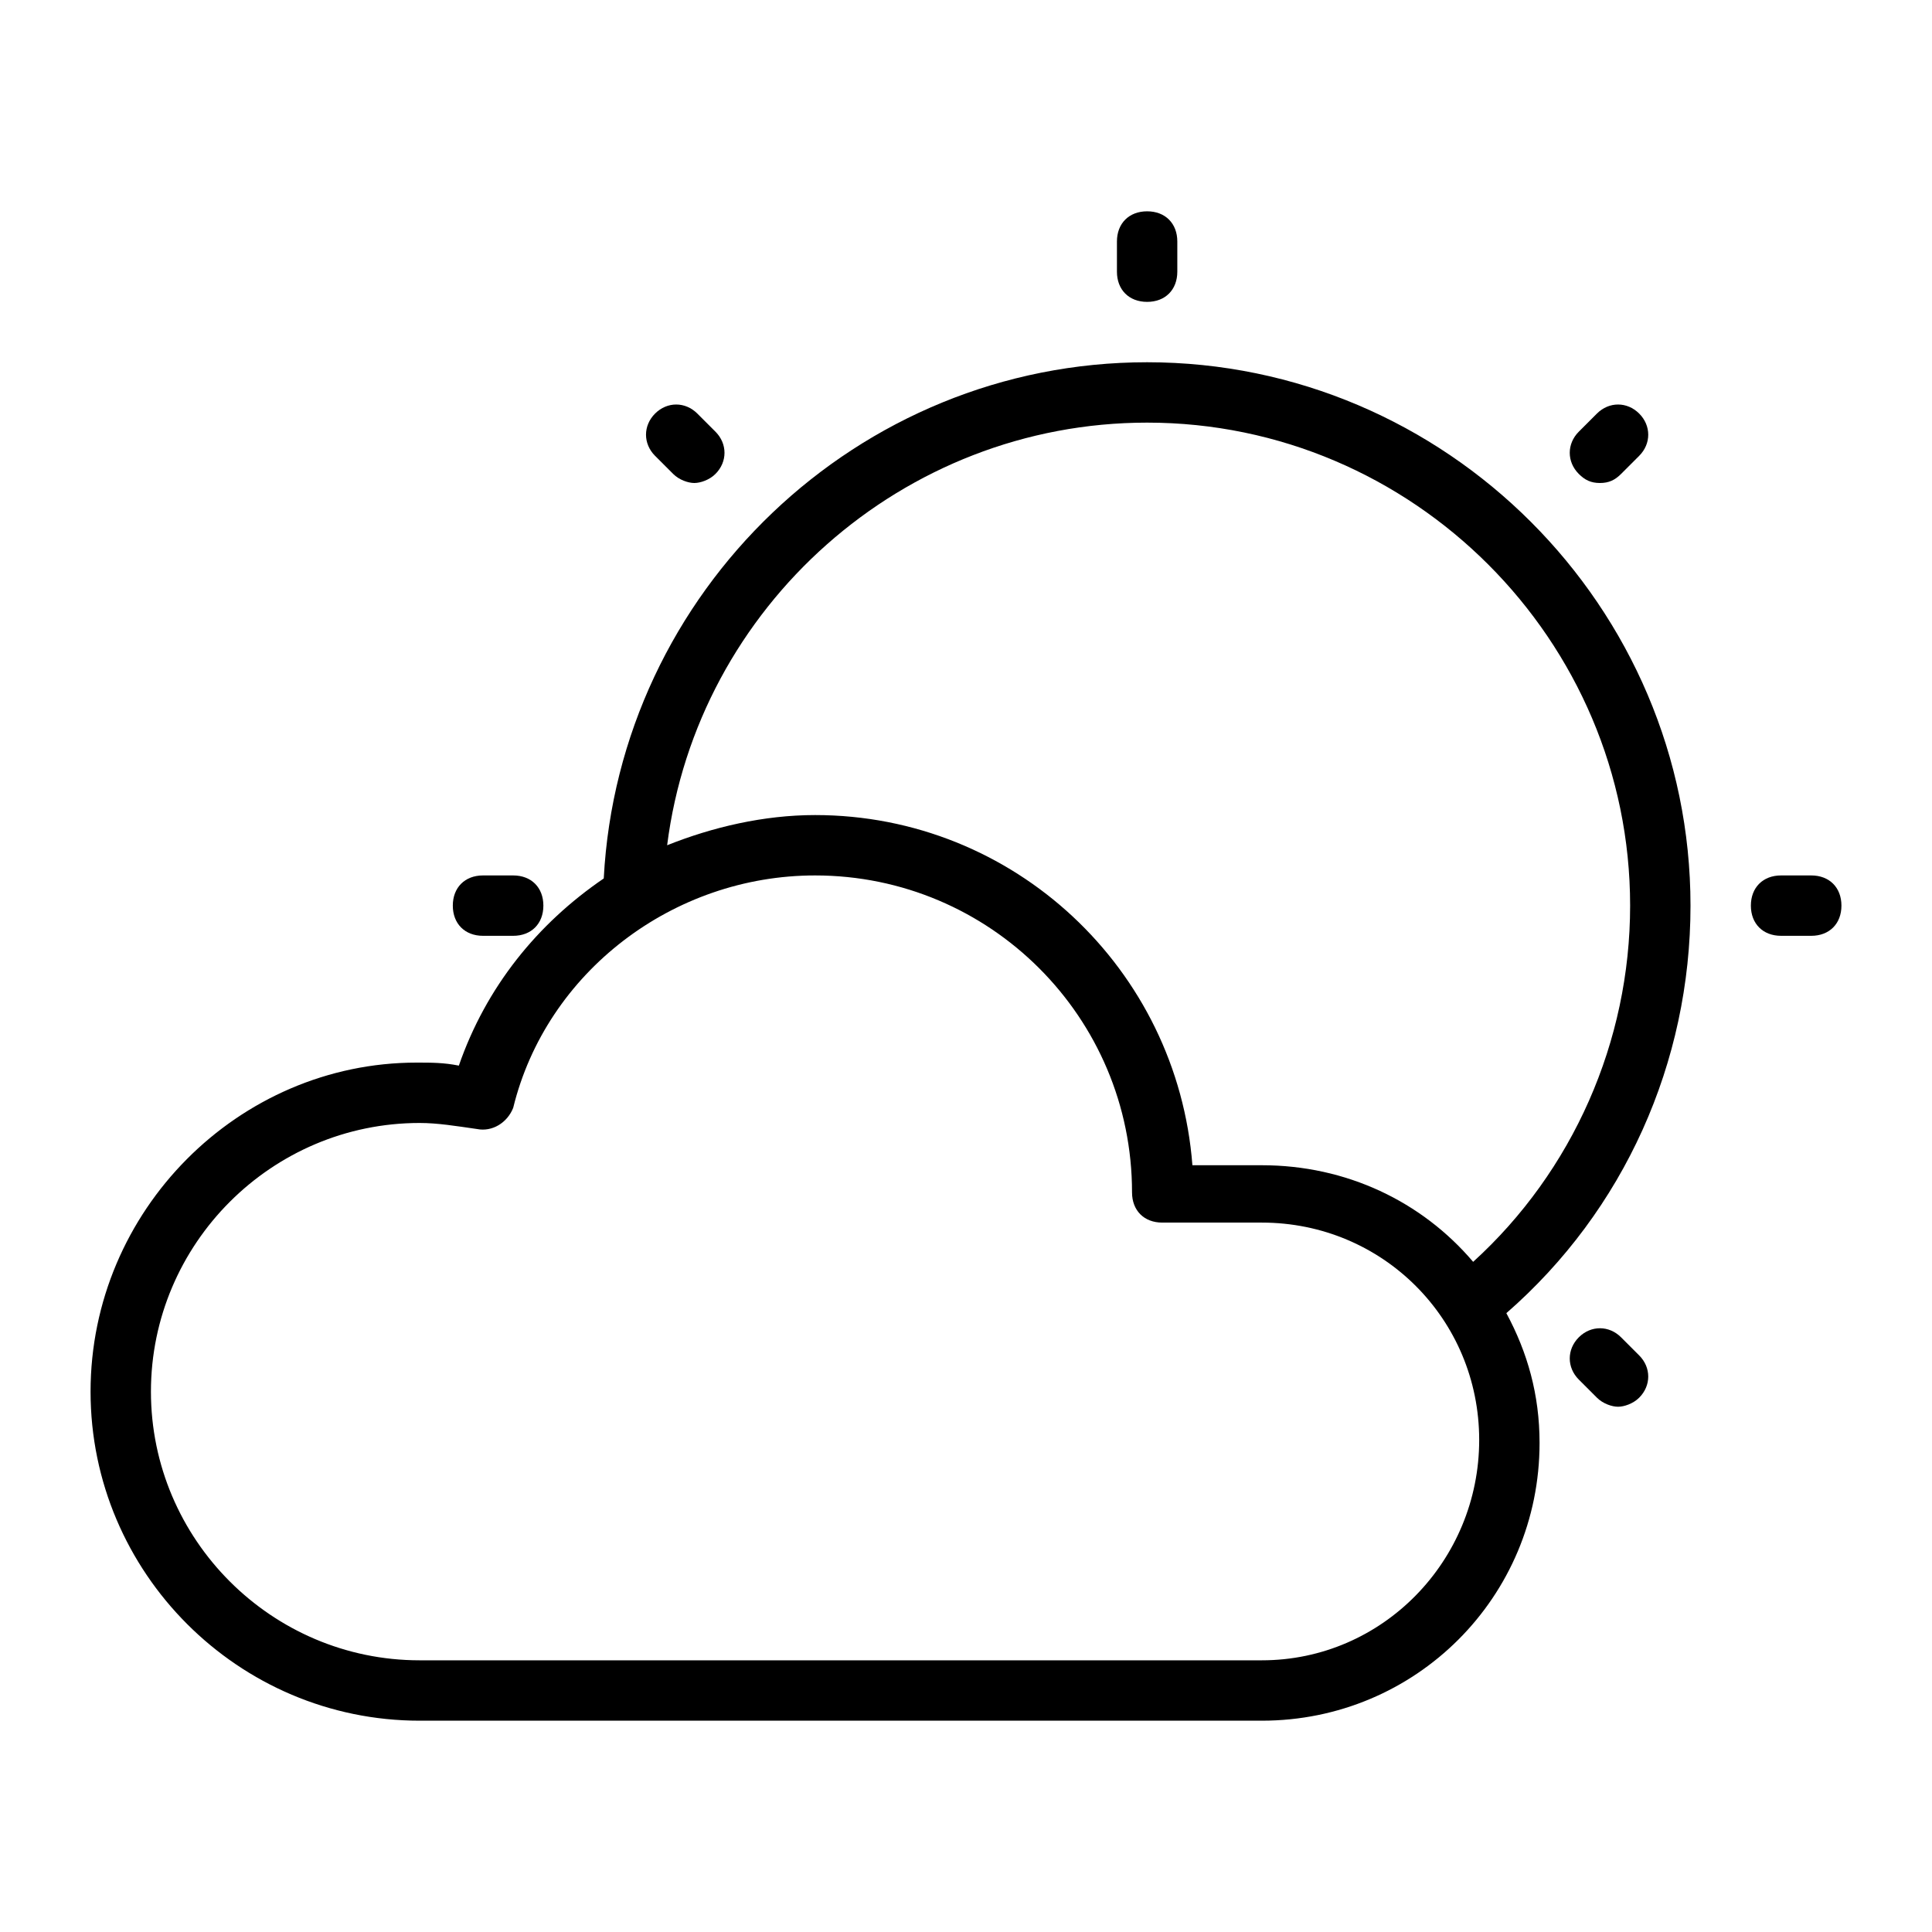
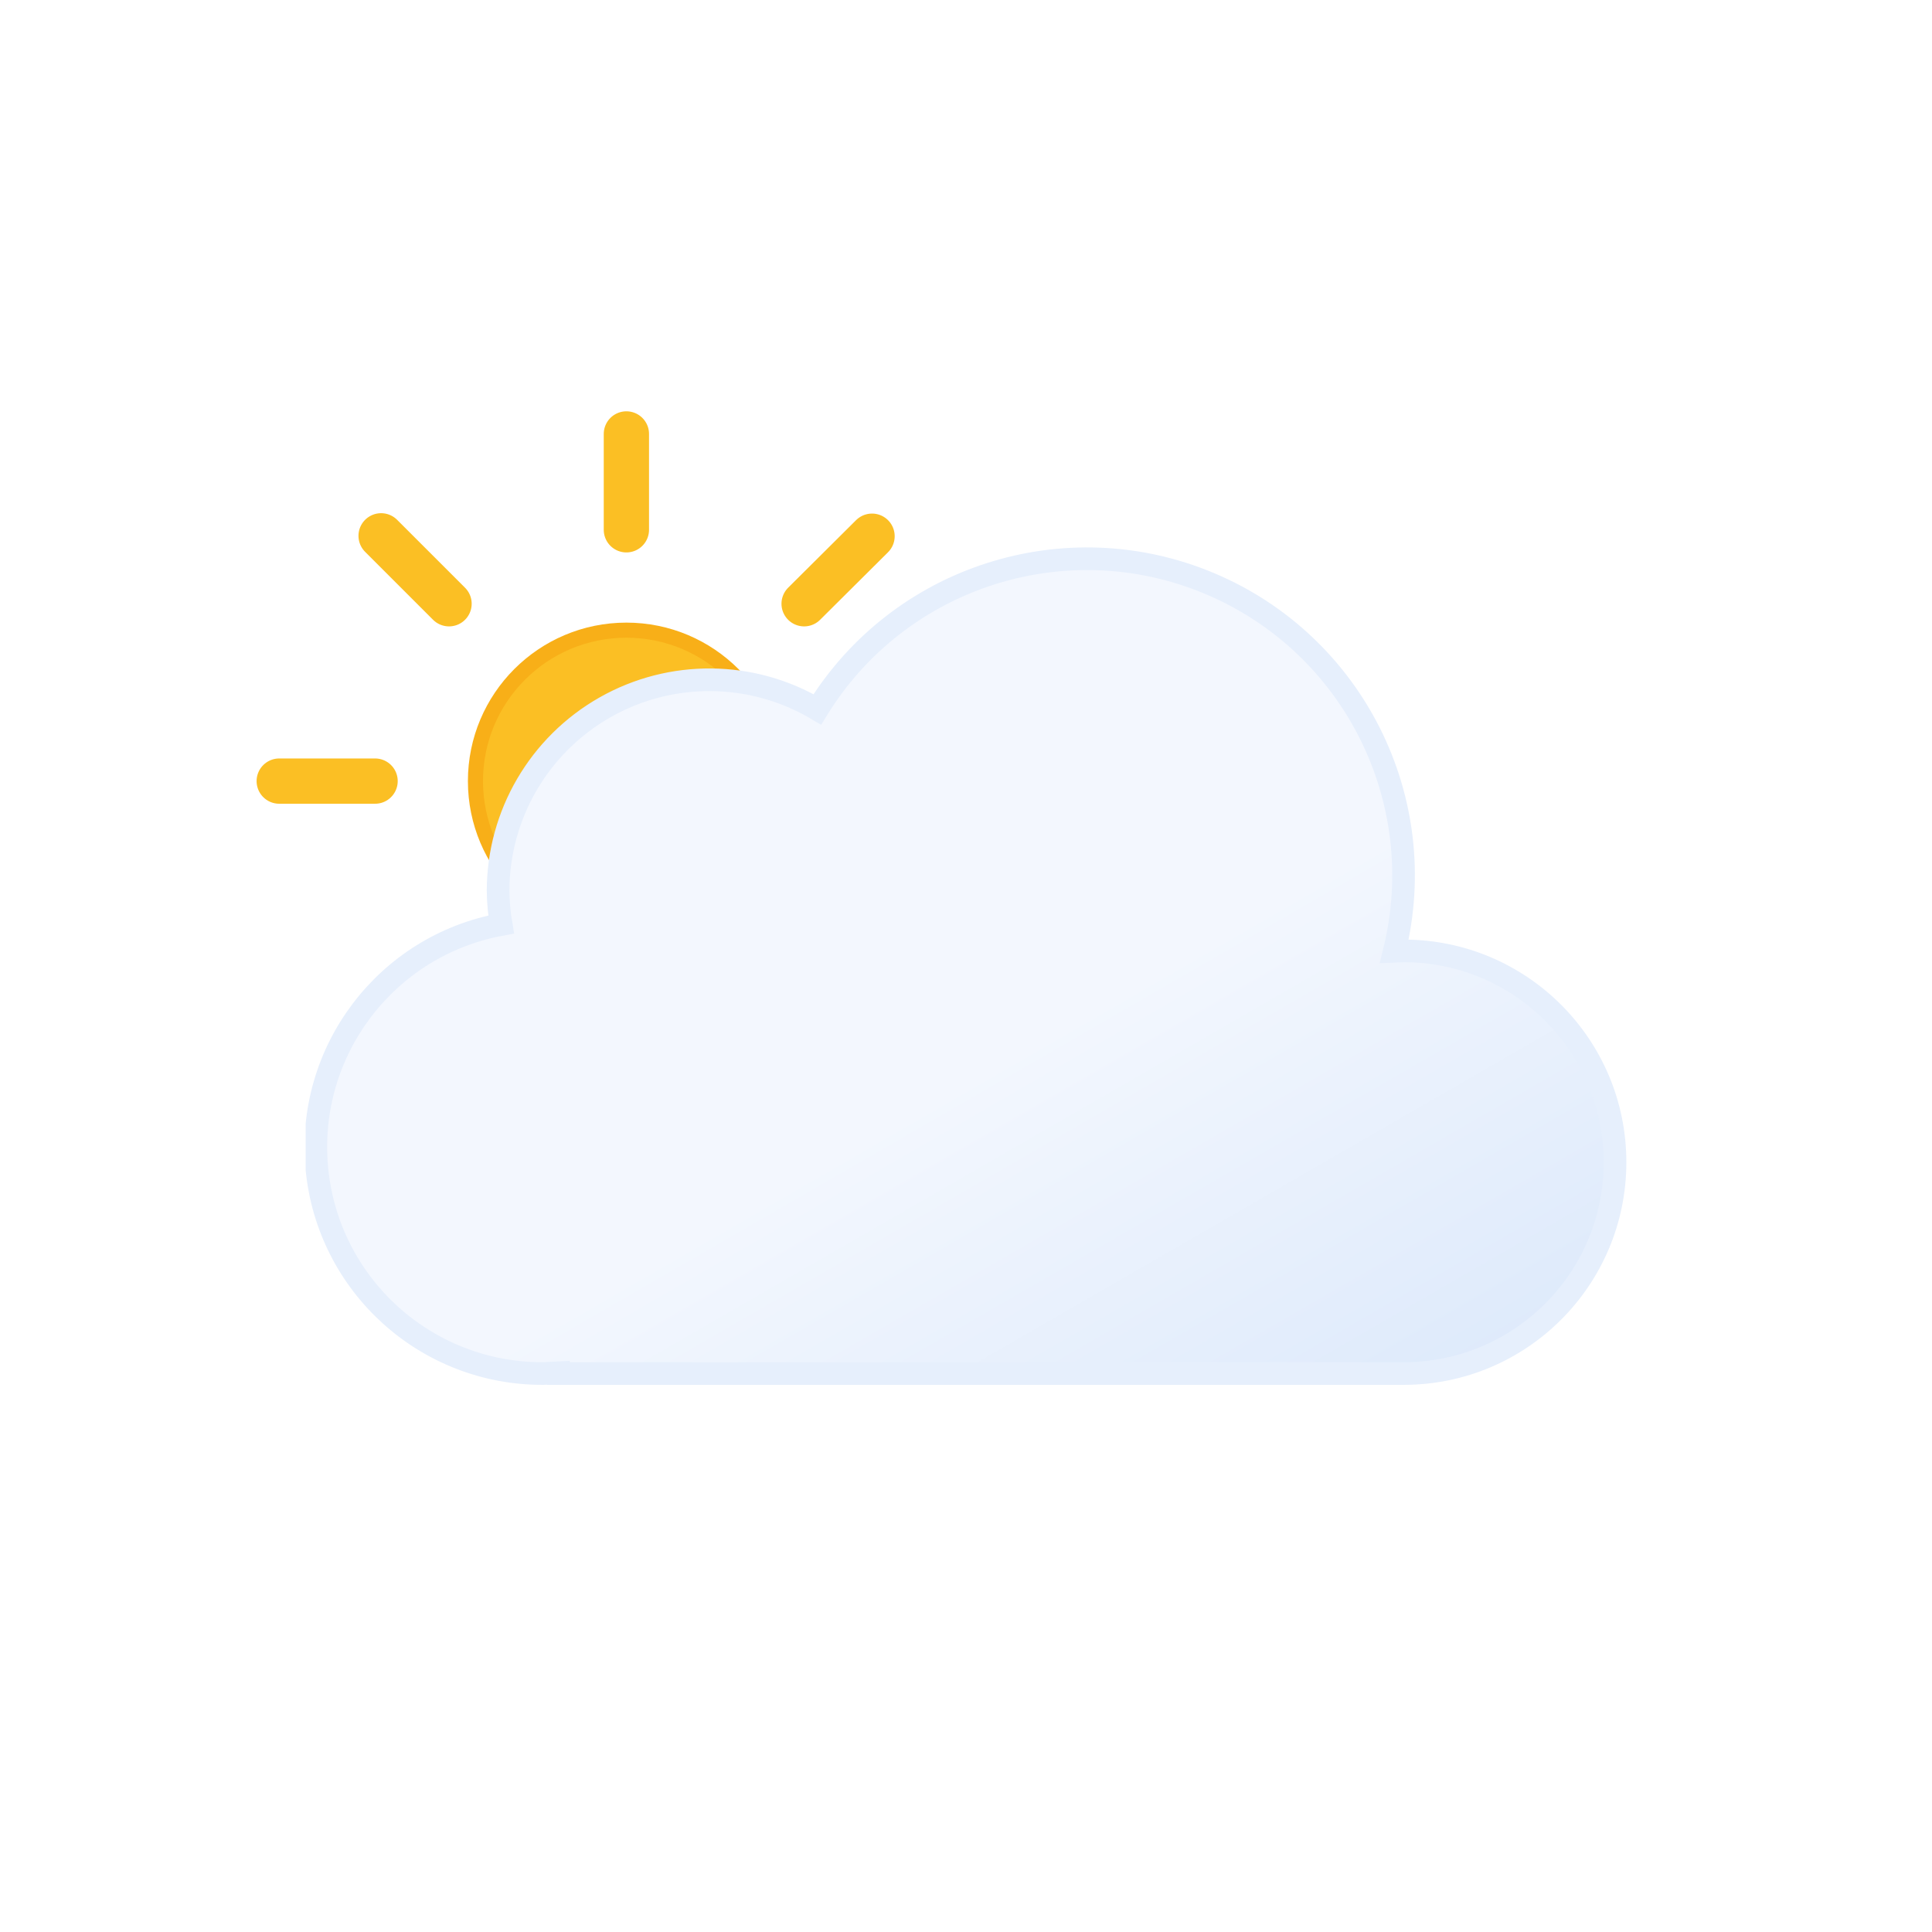
- <svg xmlns="http://www.w3.org/2000/svg" fill="#000000" width="800px" height="800px" viewBox="0 0 64 64" version="1.1" xml:space="preserve">
-   <g id="cloudy_sunny">
-     <g>
-       <path d="M38,12c-9.6,0-17.5,7.6-18,17.1c-2.2,1.5-3.9,3.6-4.8,6.2c-0.5-0.1-0.9-0.1-1.4-0.1C7.9,35.2,3,40.1,3,46.1    S7.9,57,13.9,57h27.9c5.1,0,9.2-4.1,9.2-9.2c0-1.6-0.4-3-1.1-4.3C53.8,40.1,56,35.2,56,30C56,20.1,47.9,12,38,12z M41.8,55H13.9    C9,55,5,51,5,46.1s4-8.9,8.9-8.9c0.6,0,1.2,0.1,1.9,0.2c0.5,0.1,1-0.2,1.2-0.7C18.1,32.2,22.3,29,27,29c5.8,0,10.5,4.7,10.5,10.5    c0,0.6,0.4,1,1,1h3.3c4,0,7.2,3.2,7.2,7.2S45.8,55,41.8,55z M48.8,41.8c-1.7-2-4.2-3.2-7-3.2h-2.3C39,32.1,33.6,27,27,27    c-1.7,0-3.4,0.4-4.9,1c1-7.9,7.8-14,15.9-14c8.8,0,16,7.2,16,16C54,34.5,52.1,38.8,48.8,41.8z" />
-       <path d="M38,10c0.6,0,1-0.4,1-1V8c0-0.6-0.4-1-1-1s-1,0.4-1,1v1C37,9.6,37.4,10,38,10z" />
-       <path d="M60,29h-1c-0.6,0-1,0.4-1,1s0.4,1,1,1h1c0.6,0,1-0.4,1-1S60.6,29,60,29z" />
-       <path d="M16,31h1c0.6,0,1-0.4,1-1s-0.4-1-1-1h-1c-0.6,0-1,0.4-1,1S15.4,31,16,31z" />
-       <path d="M53,16c0.3,0,0.5-0.1,0.7-0.3l0.6-0.6c0.4-0.4,0.4-1,0-1.4s-1-0.4-1.4,0l-0.6,0.6c-0.4,0.4-0.4,1,0,1.4    C52.5,15.9,52.7,16,53,16z" />
-       <path d="M53.7,44.3c-0.4-0.4-1-0.4-1.4,0s-0.4,1,0,1.4l0.6,0.6c0.2,0.2,0.5,0.3,0.7,0.3s0.5-0.1,0.7-0.3c0.4-0.4,0.4-1,0-1.4    L53.7,44.3z" />
-       <path d="M22.3,15.7c0.2,0.2,0.5,0.3,0.7,0.3s0.5-0.1,0.7-0.3c0.4-0.4,0.4-1,0-1.4l-0.6-0.6c-0.4-0.4-1-0.4-1.4,0s-0.4,1,0,1.4    L22.3,15.7z" />
-     </g>
-   </g>
-   <g id="bright" />
-   <g id="cloudy" />
-   <g id="high_rainfall" />
-   <g id="windy" />
-   <g id="rain_with_thunder" />
-   <g id="clear_night" />
-   <g id="cloudy_night" />
-   <g id="moon" />
-   <g id="sun" />
-   <g id="rainy_night" />
-   <g id="windy_night" />
-   <g id="night_rain_thunder" />
-   <g id="windy_rain" />
-   <g id="temperature" />
-   <g id="humidity" />
-   <g id="air_pressure" />
-   <g id="low_rainfall" />
-   <g id="moderate_rainfall" />
-   <g id="Sunset" />
+ <svg xmlns="http://www.w3.org/2000/svg" xmlns:xlink="http://www.w3.org/1999/xlink" viewBox="0 0 512 512">
+   <defs>
+     <symbol id="c" viewBox="0 0 196 196">
+       <circle cx="98" cy="98" r="40" fill="url(#a)" stroke="#f8af18" stroke-miterlimit="10" stroke-width="4" />
+       <path fill="none" stroke="#fbbf24" stroke-linecap="round" stroke-miterlimit="10" stroke-width="12" d="M98 31.4V6m0 184v-25.4M145.1 51l18-17.9M33 163l18-17.9M51 51 33 33m130.1 130.1-18-18M6 98h25.4M190 98h-25.4">
+         <animateTransform additive="sum" attributeName="transform" dur="6s" repeatCount="indefinite" type="rotate" values="0 98 98; 45 98 98" />
+       </path>
+     </symbol>
+     <symbol id="d" viewBox="0 0 350 222">
+       <path fill="url(#b)" stroke="#e6effc" stroke-miterlimit="10" stroke-width="6" d="m291 107-2.5.1A83.9 83.9 0 00135.6 43 56 56 0 0051 91a56.6 56.6 0 00.8 9A60 60 0 0063 219l4-.2v.2h224a56 56 0 000-112Z" />
+     </symbol>
+     <symbol id="e" viewBox="0 0 363 258">
+       <use xlink:href="#c" width="196" height="196" />
+       <use xlink:href="#d" width="350" height="222" transform="translate(13 36)" />
+     </symbol>
+     <linearGradient id="b" x1="99.5" x2="232.6" y1="30.7" y2="261.4" gradientUnits="userSpaceOnUse">
+       <stop offset="0" stop-color="#f3f7fe" />
+       <stop offset=".5" stop-color="#f3f7fe" />
+       <stop offset="1" stop-color="#deeafb" />
+     </linearGradient>
+     <linearGradient id="a" x1="78" x2="118" y1="63.4" y2="132.7" gradientUnits="userSpaceOnUse">
+       <stop offset="0" stop-color="#fbbf24" />
+       <stop offset=".5" stop-color="#fbbf24" />
+       <stop offset="1" stop-color="#f59e0b" />
+     </linearGradient>
+   </defs>
+   <use xlink:href="#e" width="363" height="258" transform="translate(68 109)" />
</svg>
